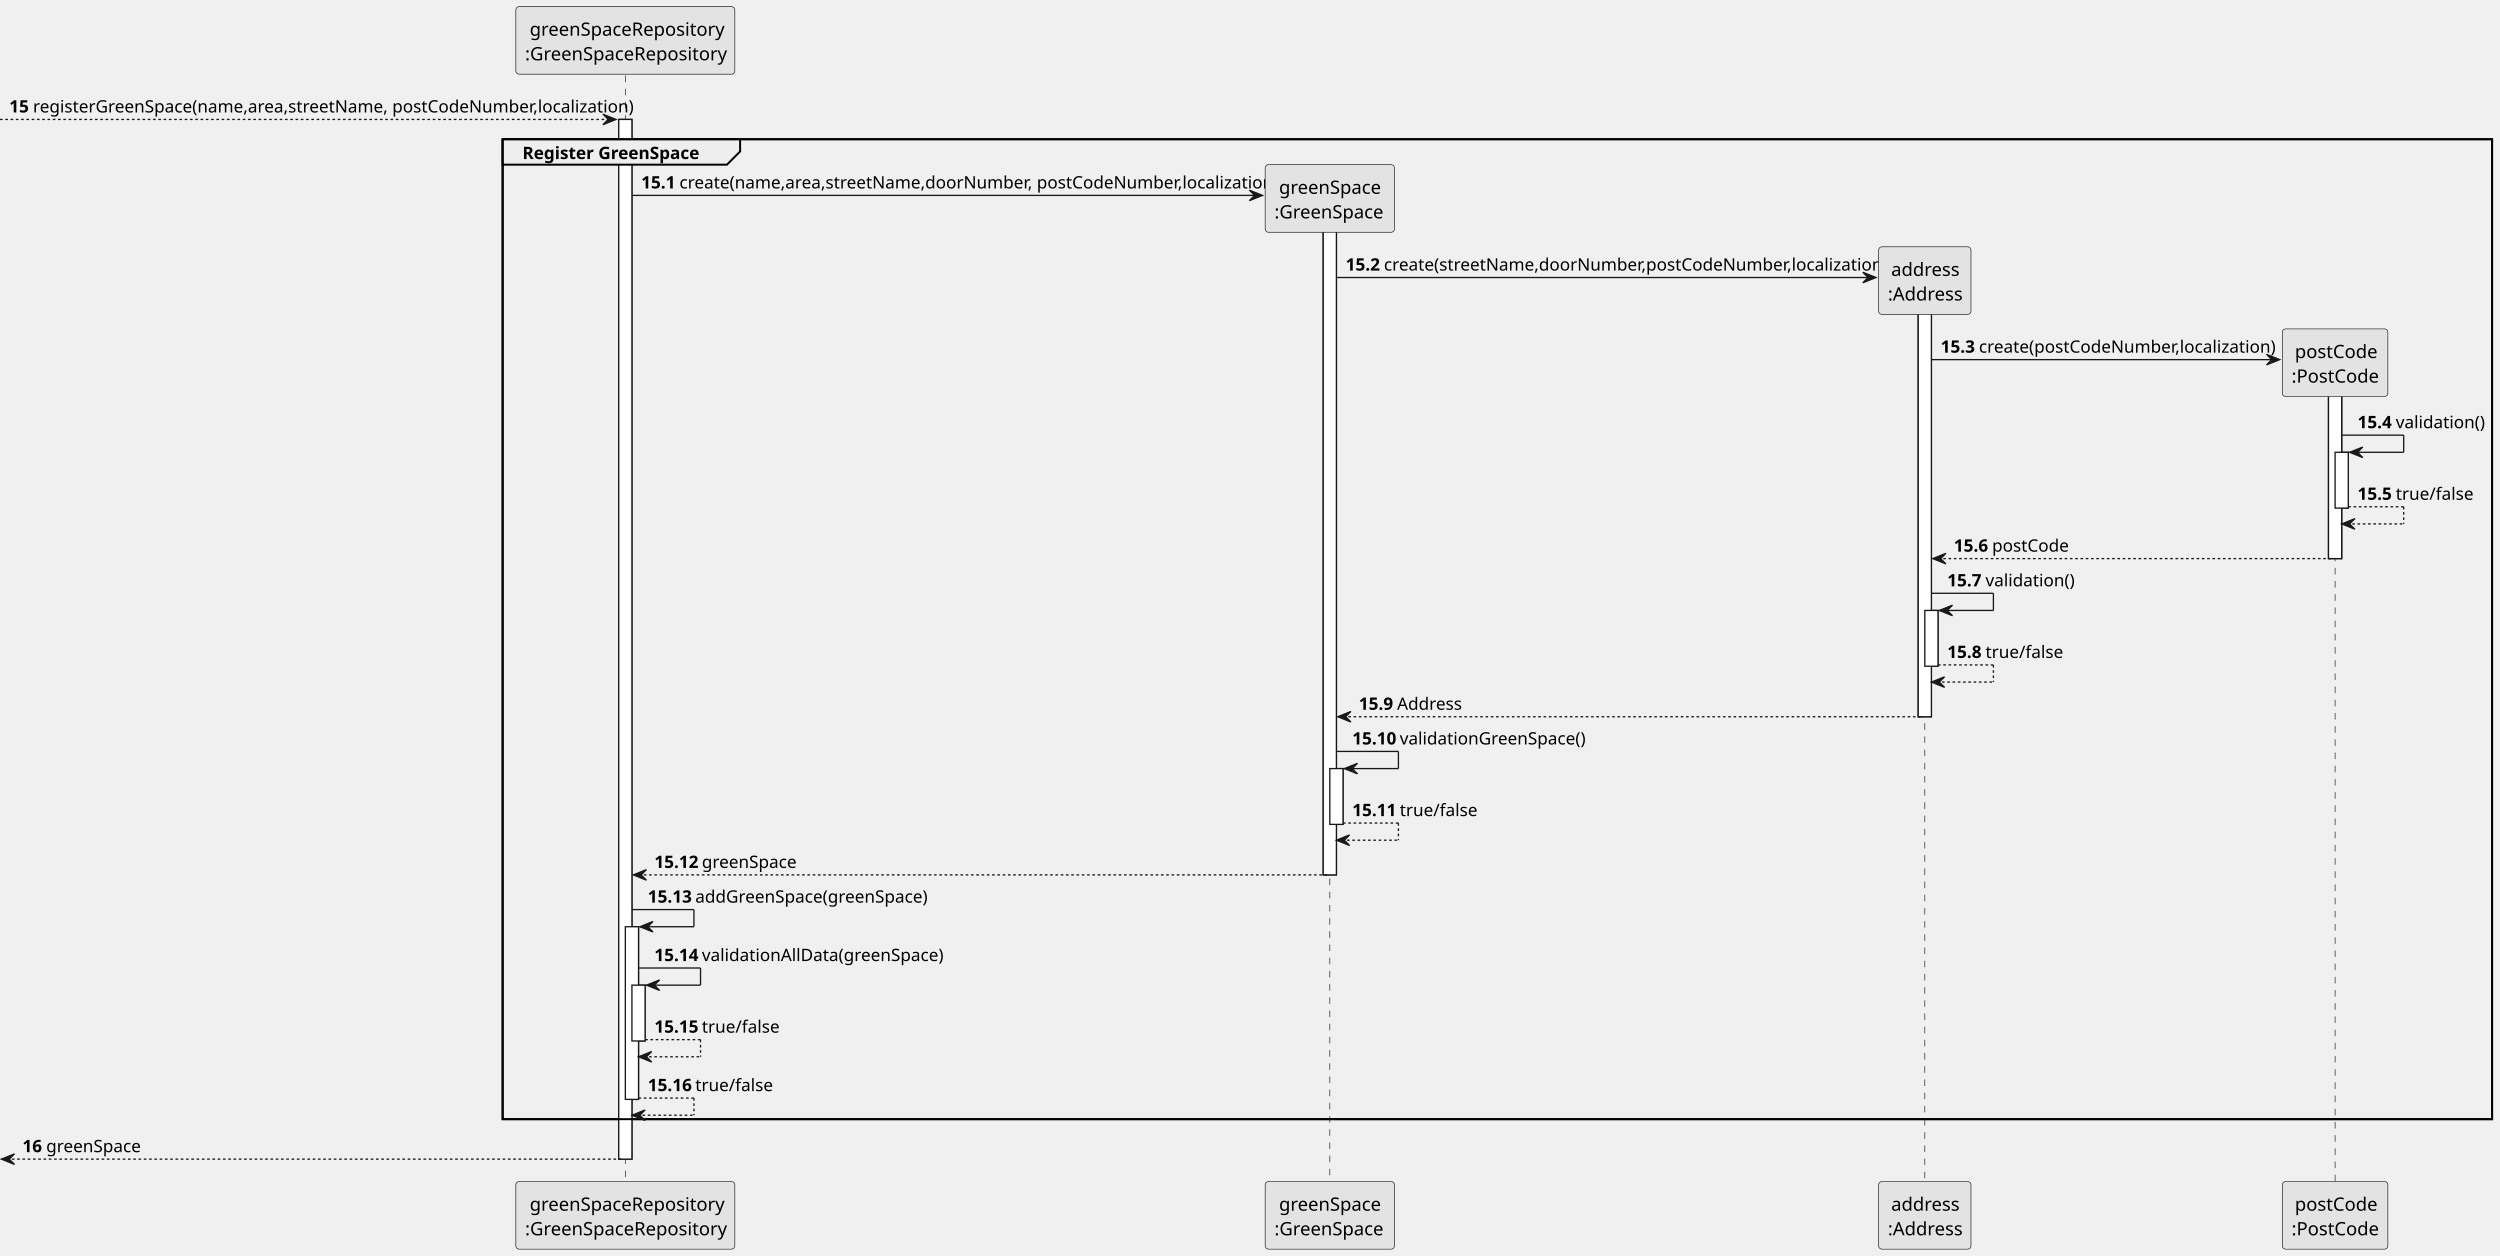
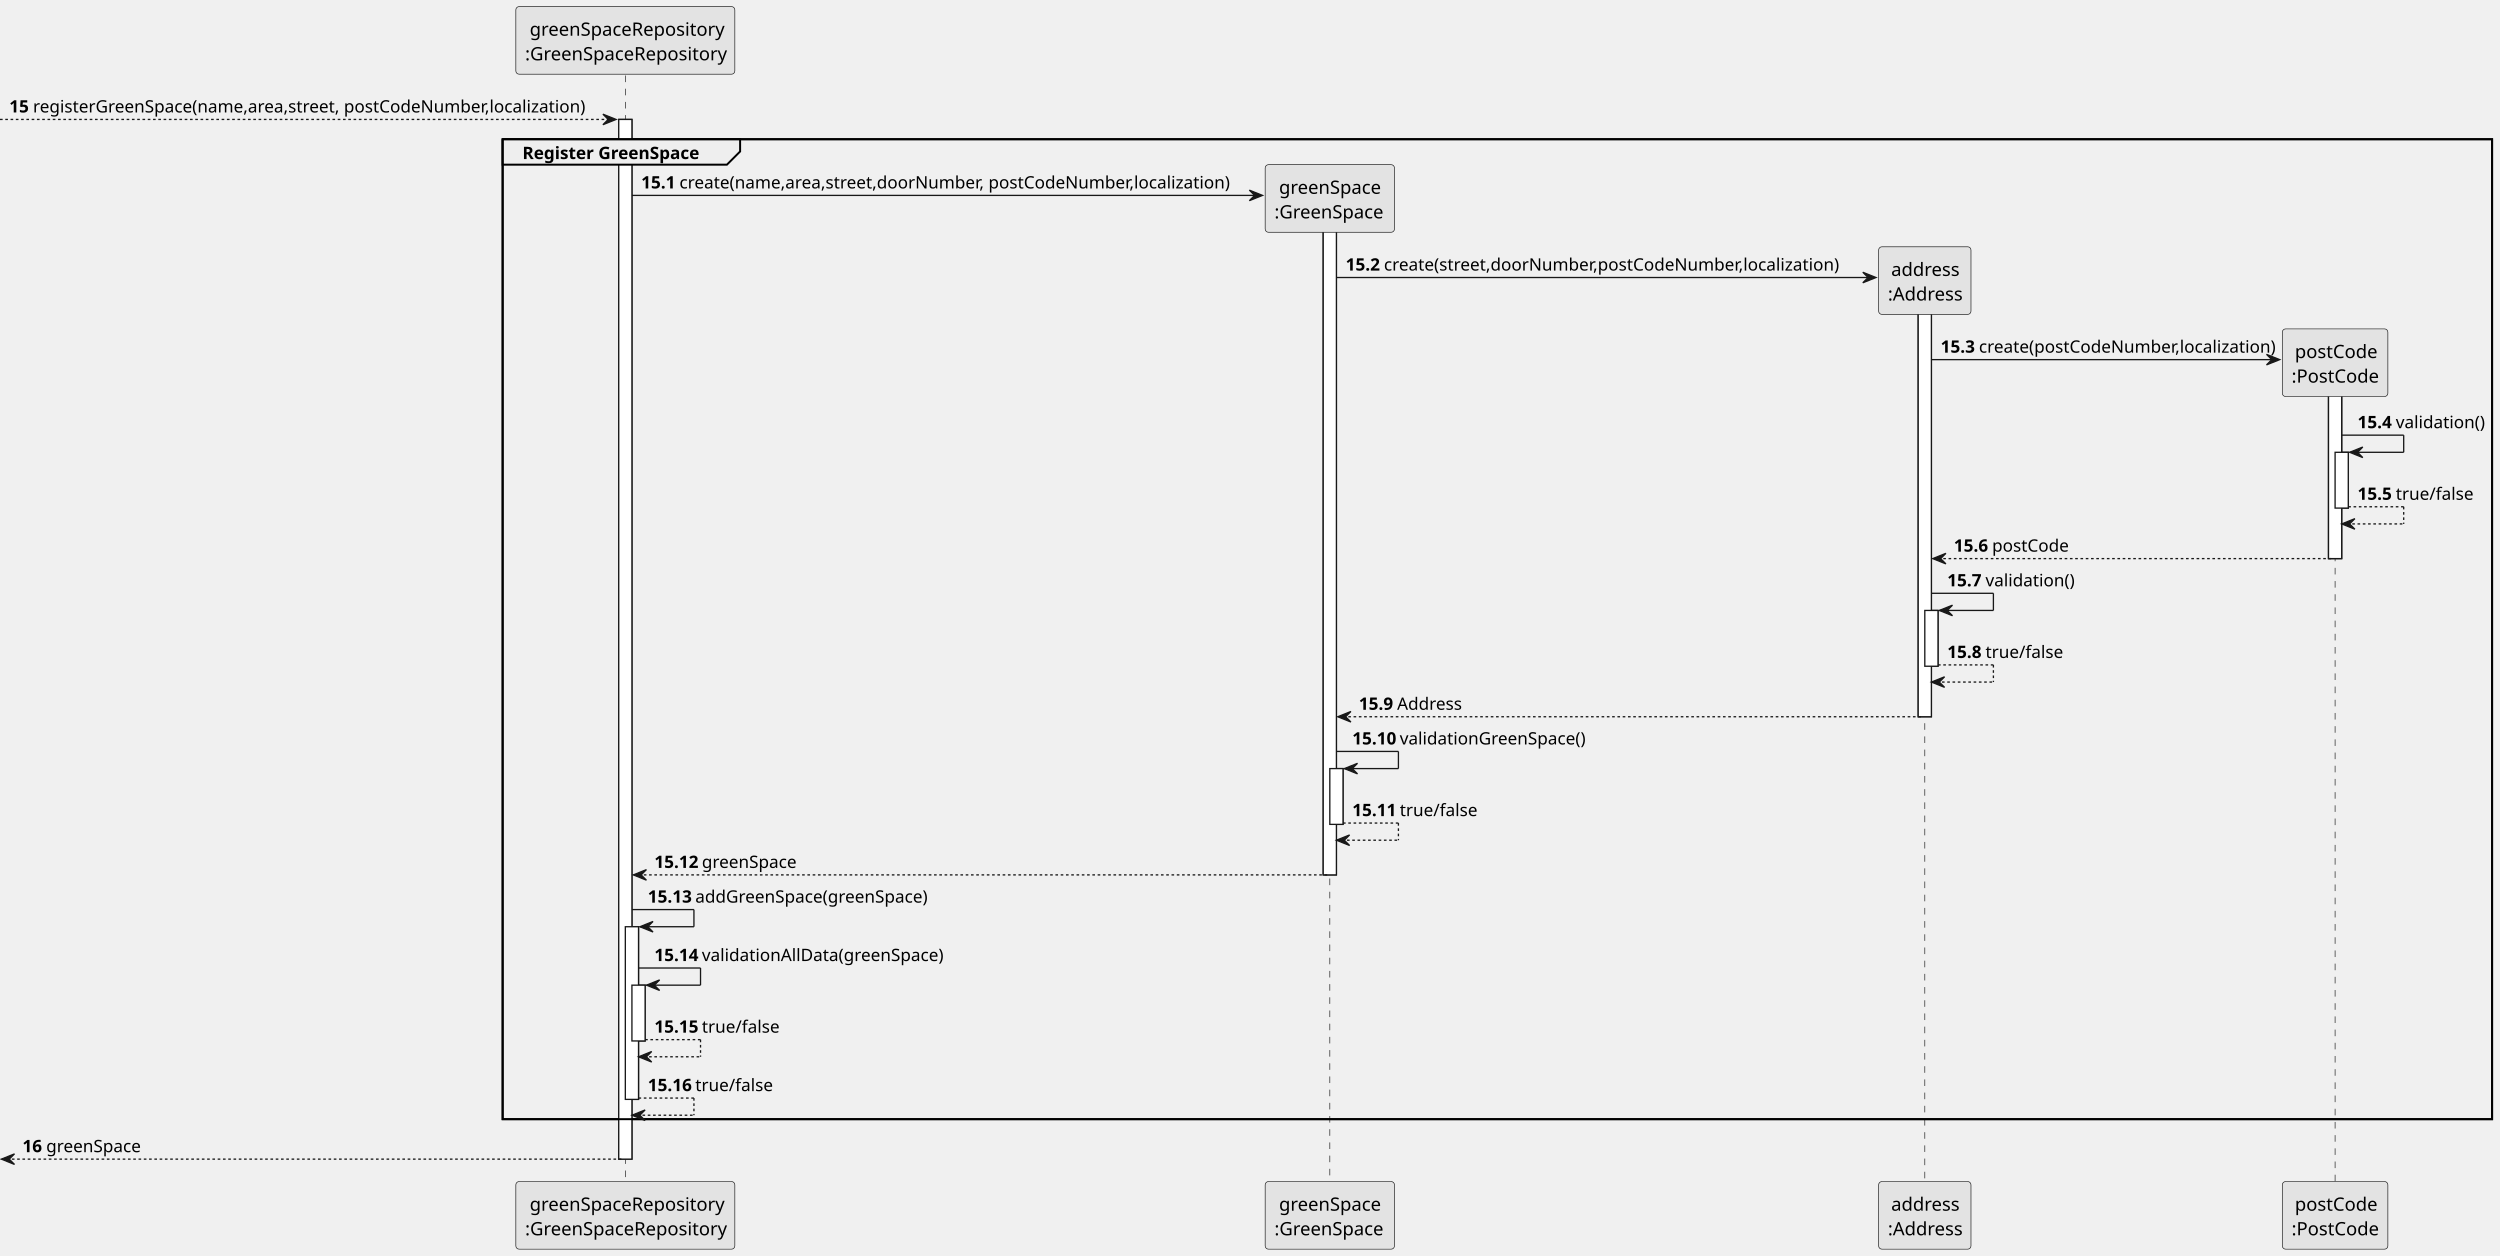
<svg xmlns="http://www.w3.org/2000/svg" contentStyleType="text/css" height="952px" preserveAspectRatio="none" style="width:1895px;height:952px;background:#FFFFFF;" version="1.1" viewBox="0 0 1895 952" width="1895px" zoomAndPan="magnify">
  <defs />
  <g>
    <rect fill="#FFFFFF" height="788.092" style="stroke:#181818;stroke-width:1.0;" width="10" x="469" y="90.533" />
    <rect fill="#FFFFFF" height="130.873" style="stroke:#181818;stroke-width:1.0;" width="10" x="474" y="702.461" />
    <rect fill="#FFFFFF" height="42.291" style="stroke:#181818;stroke-width:1.0;" width="10" x="479" y="746.752" />
    <rect fill="#FFFFFF" height="505.055" style="stroke:#181818;stroke-width:1.0;" width="10" x="1003" y="158.115" />
    <rect fill="#FFFFFF" height="42.291" style="stroke:#181818;stroke-width:1.0;" width="10" x="1008" y="582.588" />
    <rect fill="#FFFFFF" height="322.94" style="stroke:#181818;stroke-width:1.0;" width="10" x="1454" y="220.357" />
    <rect fill="#FFFFFF" height="42.291" style="stroke:#181818;stroke-width:1.0;" width="10" x="1459" y="462.715" />
    <rect fill="#FFFFFF" height="140.824" style="stroke:#181818;stroke-width:1.0;" width="10" x="1765" y="282.6" />
    <rect fill="#FFFFFF" height="42.291" style="stroke:#181818;stroke-width:1.0;" width="10" x="1770" y="342.842" />
    <rect fill="none" height="742.801" style="stroke:#000000;stroke-width:1.5;" width="1508" x="381" y="105.533" />
    <line style="stroke:#181818;stroke-width:0.5;stroke-dasharray:5.0,5.0;" x1="474" x2="474" y1="57.242" y2="896.625" />
    <line style="stroke:#181818;stroke-width:0.5;stroke-dasharray:5.0,5.0;" x1="1008" x2="1008" y1="165.945" y2="896.625" />
    <line style="stroke:#181818;stroke-width:0.5;stroke-dasharray:5.0,5.0;" x1="1459" x2="1459" y1="228.188" y2="896.625" />
    <line style="stroke:#181818;stroke-width:0.5;stroke-dasharray:5.0,5.0;" x1="1770" x2="1770" y1="290.43" y2="896.625" />
    <rect fill="#E3E3E3" height="51.242" rx="2.5" ry="2.5" style="stroke:#181818;stroke-width:0.5;" width="166" x="391" y="5" />
    <text fill="#000000" font-family="sans-serif" font-size="14" lengthAdjust="spacing" textLength="145" x="401.5" y="27.107">greenSpaceRepository</text>
    <text fill="#000000" font-family="sans-serif" font-size="14" lengthAdjust="spacing" textLength="152" x="398" y="45.728">:GreenSpaceRepository</text>
    <rect fill="#E3E3E3" height="51.242" rx="2.5" ry="2.5" style="stroke:#181818;stroke-width:0.5;" width="166" x="391" y="895.625" />
    <text fill="#000000" font-family="sans-serif" font-size="14" lengthAdjust="spacing" textLength="145" x="401.5" y="917.732">greenSpaceRepository</text>
    <text fill="#000000" font-family="sans-serif" font-size="14" lengthAdjust="spacing" textLength="152" x="398" y="936.354">:GreenSpaceRepository</text>
    <rect fill="#E3E3E3" height="51.242" rx="2.5" ry="2.5" style="stroke:#181818;stroke-width:0.5;" width="98" x="959" y="895.625" />
    <text fill="#000000" font-family="sans-serif" font-size="14" lengthAdjust="spacing" textLength="77" x="969.5" y="917.732">greenSpace</text>
    <text fill="#000000" font-family="sans-serif" font-size="14" lengthAdjust="spacing" textLength="84" x="966" y="936.354">:GreenSpace</text>
    <rect fill="#E3E3E3" height="51.242" rx="2.5" ry="2.5" style="stroke:#181818;stroke-width:0.5;" width="70" x="1424" y="895.625" />
    <text fill="#000000" font-family="sans-serif" font-size="14" lengthAdjust="spacing" textLength="51" x="1433.5" y="917.732">address</text>
    <text fill="#000000" font-family="sans-serif" font-size="14" lengthAdjust="spacing" textLength="56" x="1431" y="936.354">:Address</text>
    <rect fill="#E3E3E3" height="51.242" rx="2.5" ry="2.5" style="stroke:#181818;stroke-width:0.5;" width="80" x="1730" y="895.625" />
    <text fill="#000000" font-family="sans-serif" font-size="14" lengthAdjust="spacing" textLength="61" x="1739.5" y="917.732">postCode</text>
    <text fill="#000000" font-family="sans-serif" font-size="14" lengthAdjust="spacing" textLength="66" x="1737" y="936.354">:PostCode</text>
    <rect fill="#FFFFFF" height="788.092" style="stroke:#181818;stroke-width:1.0;" width="10" x="469" y="90.533" />
    <rect fill="#FFFFFF" height="130.873" style="stroke:#181818;stroke-width:1.0;" width="10" x="474" y="702.461" />
    <rect fill="#FFFFFF" height="42.291" style="stroke:#181818;stroke-width:1.0;" width="10" x="479" y="746.752" />
    <rect fill="#FFFFFF" height="505.055" style="stroke:#181818;stroke-width:1.0;" width="10" x="1003" y="158.115" />
    <rect fill="#FFFFFF" height="42.291" style="stroke:#181818;stroke-width:1.0;" width="10" x="1008" y="582.588" />
    <rect fill="#FFFFFF" height="322.94" style="stroke:#181818;stroke-width:1.0;" width="10" x="1454" y="220.357" />
    <rect fill="#FFFFFF" height="42.291" style="stroke:#181818;stroke-width:1.0;" width="10" x="1459" y="462.715" />
    <rect fill="#FFFFFF" height="140.824" style="stroke:#181818;stroke-width:1.0;" width="10" x="1765" y="282.6" />
    <rect fill="#FFFFFF" height="42.291" style="stroke:#181818;stroke-width:1.0;" width="10" x="1770" y="342.842" />
    <polygon fill="#181818" points="457,86.533,467,90.533,457,94.533,461,90.533" style="stroke:#181818;stroke-width:1.0;" />
    <line style="stroke:#181818;stroke-width:1.0;stroke-dasharray:2.0,2.0;" x1="0" x2="463" y1="90.533" y2="90.533" />
    <text fill="#000000" font-family="sans-serif" font-size="13" font-weight="bold" lengthAdjust="spacing" textLength="14" x="7" y="85.27">15</text>
-     <text fill="#000000" font-family="sans-serif" font-size="13" lengthAdjust="spacing" textLength="432" x="25" y="85.27">registerGreenSpace(name,area,streetName, postCodeNumber,localization)</text>
+     <text fill="#000000" font-family="sans-serif" font-size="13" lengthAdjust="spacing" textLength="432" x="25" y="85.27">registerGreenSpace(name,area,street, postCodeNumber,localization)</text>
    <path d="M381,105.533 L561,105.533 L561,114.824 L551,124.824 L381,124.824 L381,105.533 " fill="#EEEEEE" style="stroke:#000000;stroke-width:1.5;" />
    <rect fill="none" height="742.801" style="stroke:#000000;stroke-width:1.5;" width="1508" x="381" y="105.533" />
    <text fill="#000000" font-family="sans-serif" font-size="13" font-weight="bold" lengthAdjust="spacing" textLength="135" x="396" y="120.561">Register GreenSpace</text>
    <polygon fill="#181818" points="947,144.115,957,148.115,947,152.115,951,148.115" style="stroke:#181818;stroke-width:1.0;" />
    <line style="stroke:#181818;stroke-width:1.0;" x1="479" x2="953" y1="148.115" y2="148.115" />
    <text fill="#000000" font-family="sans-serif" font-size="13" font-weight="bold" lengthAdjust="spacing" textLength="25" x="486" y="142.852">15.1</text>
-     <text fill="#000000" font-family="sans-serif" font-size="13" lengthAdjust="spacing" textLength="427" x="515" y="142.852">create(name,area,streetName,doorNumber, postCodeNumber,localization)</text>
+     <text fill="#000000" font-family="sans-serif" font-size="13" lengthAdjust="spacing" textLength="427" x="515" y="142.852">create(name,area,street,doorNumber, postCodeNumber,localization)</text>
    <rect fill="#E3E3E3" height="51.242" rx="2.5" ry="2.5" style="stroke:#181818;stroke-width:0.5;" width="98" x="959" y="124.824" />
    <text fill="#000000" font-family="sans-serif" font-size="14" lengthAdjust="spacing" textLength="77" x="969.5" y="146.932">greenSpace</text>
    <text fill="#000000" font-family="sans-serif" font-size="14" lengthAdjust="spacing" textLength="84" x="966" y="165.553">:GreenSpace</text>
    <polygon fill="#181818" points="1412,206.357,1422,210.357,1412,214.357,1416,210.357" style="stroke:#181818;stroke-width:1.0;" />
    <line style="stroke:#181818;stroke-width:1.0;" x1="1013" x2="1418" y1="210.357" y2="210.357" />
    <text fill="#000000" font-family="sans-serif" font-size="13" font-weight="bold" lengthAdjust="spacing" textLength="25" x="1020" y="205.095">15.2</text>
-     <text fill="#000000" font-family="sans-serif" font-size="13" lengthAdjust="spacing" textLength="358" x="1049" y="205.095">create(streetName,doorNumber,postCodeNumber,localization)</text>
+     <text fill="#000000" font-family="sans-serif" font-size="13" lengthAdjust="spacing" textLength="358" x="1049" y="205.095">create(street,doorNumber,postCodeNumber,localization)</text>
    <rect fill="#E3E3E3" height="51.242" rx="2.5" ry="2.5" style="stroke:#181818;stroke-width:0.5;" width="70" x="1424" y="187.066" />
    <text fill="#000000" font-family="sans-serif" font-size="14" lengthAdjust="spacing" textLength="51" x="1433.5" y="209.174">address</text>
    <text fill="#000000" font-family="sans-serif" font-size="14" lengthAdjust="spacing" textLength="56" x="1431" y="227.795">:Address</text>
    <polygon fill="#181818" points="1718,268.6,1728,272.6,1718,276.6,1722,272.6" style="stroke:#181818;stroke-width:1.0;" />
    <line style="stroke:#181818;stroke-width:1.0;" x1="1464" x2="1724" y1="272.6" y2="272.6" />
    <text fill="#000000" font-family="sans-serif" font-size="13" font-weight="bold" lengthAdjust="spacing" textLength="25" x="1471" y="267.337">15.3</text>
    <text fill="#000000" font-family="sans-serif" font-size="13" lengthAdjust="spacing" textLength="213" x="1500" y="267.337">create(postCodeNumber,localization)</text>
    <rect fill="#E3E3E3" height="51.242" rx="2.5" ry="2.5" style="stroke:#181818;stroke-width:0.5;" width="80" x="1730" y="249.309" />
    <text fill="#000000" font-family="sans-serif" font-size="14" lengthAdjust="spacing" textLength="61" x="1739.5" y="271.416">postCode</text>
    <text fill="#000000" font-family="sans-serif" font-size="14" lengthAdjust="spacing" textLength="66" x="1737" y="290.037">:PostCode</text>
    <line style="stroke:#181818;stroke-width:1.0;" x1="1775" x2="1822" y1="329.842" y2="329.842" />
    <line style="stroke:#181818;stroke-width:1.0;" x1="1822" x2="1822" y1="329.842" y2="342.842" />
    <line style="stroke:#181818;stroke-width:1.0;" x1="1781" x2="1822" y1="342.842" y2="342.842" />
    <polygon fill="#181818" points="1791,338.842,1781,342.842,1791,346.842,1787,342.842" style="stroke:#181818;stroke-width:1.0;" />
    <text fill="#000000" font-family="sans-serif" font-size="13" font-weight="bold" lengthAdjust="spacing" textLength="25" x="1787" y="324.579">15.4</text>
    <text fill="#000000" font-family="sans-serif" font-size="13" lengthAdjust="spacing" textLength="61" x="1816" y="324.579">validation()</text>
    <line style="stroke:#181818;stroke-width:1.0;stroke-dasharray:2.0,2.0;" x1="1780" x2="1822" y1="384.133" y2="384.133" />
    <line style="stroke:#181818;stroke-width:1.0;stroke-dasharray:2.0,2.0;" x1="1822" x2="1822" y1="384.133" y2="397.133" />
    <line style="stroke:#181818;stroke-width:1.0;stroke-dasharray:2.0,2.0;" x1="1775" x2="1822" y1="397.133" y2="397.133" />
    <polygon fill="#181818" points="1785,393.133,1775,397.133,1785,401.133,1781,397.133" style="stroke:#181818;stroke-width:1.0;" />
    <text fill="#000000" font-family="sans-serif" font-size="13" font-weight="bold" lengthAdjust="spacing" textLength="25" x="1787" y="378.87">15.5</text>
    <text fill="#000000" font-family="sans-serif" font-size="13" lengthAdjust="spacing" textLength="53" x="1816" y="378.87">true/false</text>
    <polygon fill="#181818" points="1475,419.424,1465,423.424,1475,427.424,1471,423.424" style="stroke:#181818;stroke-width:1.0;" />
    <line style="stroke:#181818;stroke-width:1.0;stroke-dasharray:2.0,2.0;" x1="1469" x2="1769" y1="423.424" y2="423.424" />
    <text fill="#000000" font-family="sans-serif" font-size="13" font-weight="bold" lengthAdjust="spacing" textLength="25" x="1481" y="418.161">15.6</text>
    <text fill="#000000" font-family="sans-serif" font-size="13" lengthAdjust="spacing" textLength="55" x="1510" y="418.161">postCode</text>
    <line style="stroke:#181818;stroke-width:1.0;" x1="1464" x2="1511" y1="449.715" y2="449.715" />
    <line style="stroke:#181818;stroke-width:1.0;" x1="1511" x2="1511" y1="449.715" y2="462.715" />
    <line style="stroke:#181818;stroke-width:1.0;" x1="1470" x2="1511" y1="462.715" y2="462.715" />
    <polygon fill="#181818" points="1480,458.715,1470,462.715,1480,466.715,1476,462.715" style="stroke:#181818;stroke-width:1.0;" />
    <text fill="#000000" font-family="sans-serif" font-size="13" font-weight="bold" lengthAdjust="spacing" textLength="25" x="1476" y="444.452">15.7</text>
    <text fill="#000000" font-family="sans-serif" font-size="13" lengthAdjust="spacing" textLength="61" x="1505" y="444.452">validation()</text>
    <line style="stroke:#181818;stroke-width:1.0;stroke-dasharray:2.0,2.0;" x1="1469" x2="1511" y1="504.006" y2="504.006" />
    <line style="stroke:#181818;stroke-width:1.0;stroke-dasharray:2.0,2.0;" x1="1511" x2="1511" y1="504.006" y2="517.006" />
    <line style="stroke:#181818;stroke-width:1.0;stroke-dasharray:2.0,2.0;" x1="1464" x2="1511" y1="517.006" y2="517.006" />
    <polygon fill="#181818" points="1474,513.006,1464,517.006,1474,521.006,1470,517.006" style="stroke:#181818;stroke-width:1.0;" />
    <text fill="#000000" font-family="sans-serif" font-size="13" font-weight="bold" lengthAdjust="spacing" textLength="25" x="1476" y="498.743">15.8</text>
    <text fill="#000000" font-family="sans-serif" font-size="13" lengthAdjust="spacing" textLength="53" x="1505" y="498.743">true/false</text>
    <polygon fill="#181818" points="1024,539.297,1014,543.297,1024,547.297,1020,543.297" style="stroke:#181818;stroke-width:1.0;" />
    <line style="stroke:#181818;stroke-width:1.0;stroke-dasharray:2.0,2.0;" x1="1018" x2="1458" y1="543.297" y2="543.297" />
    <text fill="#000000" font-family="sans-serif" font-size="13" font-weight="bold" lengthAdjust="spacing" textLength="25" x="1030" y="538.034">15.9</text>
    <text fill="#000000" font-family="sans-serif" font-size="13" lengthAdjust="spacing" textLength="48" x="1059" y="538.034">Address</text>
    <line style="stroke:#181818;stroke-width:1.0;" x1="1013" x2="1060" y1="569.588" y2="569.588" />
    <line style="stroke:#181818;stroke-width:1.0;" x1="1060" x2="1060" y1="569.588" y2="582.588" />
    <line style="stroke:#181818;stroke-width:1.0;" x1="1019" x2="1060" y1="582.588" y2="582.588" />
    <polygon fill="#181818" points="1029,578.588,1019,582.588,1029,586.588,1025,582.588" style="stroke:#181818;stroke-width:1.0;" />
    <text fill="#000000" font-family="sans-serif" font-size="13" font-weight="bold" lengthAdjust="spacing" textLength="32" x="1025" y="564.325">15.10</text>
    <text fill="#000000" font-family="sans-serif" font-size="13" lengthAdjust="spacing" textLength="133" x="1061" y="564.325">validationGreenSpace()</text>
    <line style="stroke:#181818;stroke-width:1.0;stroke-dasharray:2.0,2.0;" x1="1018" x2="1060" y1="623.879" y2="623.879" />
    <line style="stroke:#181818;stroke-width:1.0;stroke-dasharray:2.0,2.0;" x1="1060" x2="1060" y1="623.879" y2="636.879" />
    <line style="stroke:#181818;stroke-width:1.0;stroke-dasharray:2.0,2.0;" x1="1013" x2="1060" y1="636.879" y2="636.879" />
    <polygon fill="#181818" points="1023,632.879,1013,636.879,1023,640.879,1019,636.879" style="stroke:#181818;stroke-width:1.0;" />
    <text fill="#000000" font-family="sans-serif" font-size="13" font-weight="bold" lengthAdjust="spacing" textLength="32" x="1025" y="618.616">15.11</text>
    <text fill="#000000" font-family="sans-serif" font-size="13" lengthAdjust="spacing" textLength="53" x="1061" y="618.616">true/false</text>
    <polygon fill="#181818" points="490,659.17,480,663.17,490,667.17,486,663.17" style="stroke:#181818;stroke-width:1.0;" />
    <line style="stroke:#181818;stroke-width:1.0;stroke-dasharray:2.0,2.0;" x1="484" x2="1007" y1="663.17" y2="663.17" />
    <text fill="#000000" font-family="sans-serif" font-size="13" font-weight="bold" lengthAdjust="spacing" textLength="32" x="496" y="657.907">15.12</text>
    <text fill="#000000" font-family="sans-serif" font-size="13" lengthAdjust="spacing" textLength="69" x="532" y="657.907">greenSpace</text>
    <line style="stroke:#181818;stroke-width:1.0;" x1="479" x2="526" y1="689.461" y2="689.461" />
    <line style="stroke:#181818;stroke-width:1.0;" x1="526" x2="526" y1="689.461" y2="702.461" />
    <line style="stroke:#181818;stroke-width:1.0;" x1="485" x2="526" y1="702.461" y2="702.461" />
    <polygon fill="#181818" points="495,698.461,485,702.461,495,706.461,491,702.461" style="stroke:#181818;stroke-width:1.0;" />
    <text fill="#000000" font-family="sans-serif" font-size="13" font-weight="bold" lengthAdjust="spacing" textLength="32" x="491" y="684.198">15.13</text>
    <text fill="#000000" font-family="sans-serif" font-size="13" lengthAdjust="spacing" textLength="170" x="527" y="684.198">addGreenSpace(greenSpace)</text>
    <line style="stroke:#181818;stroke-width:1.0;" x1="484" x2="531" y1="733.752" y2="733.752" />
    <line style="stroke:#181818;stroke-width:1.0;" x1="531" x2="531" y1="733.752" y2="746.752" />
    <line style="stroke:#181818;stroke-width:1.0;" x1="490" x2="531" y1="746.752" y2="746.752" />
    <polygon fill="#181818" points="500,742.752,490,746.752,500,750.752,496,746.752" style="stroke:#181818;stroke-width:1.0;" />
    <text fill="#000000" font-family="sans-serif" font-size="13" font-weight="bold" lengthAdjust="spacing" textLength="32" x="496" y="728.489">15.14</text>
    <text fill="#000000" font-family="sans-serif" font-size="13" lengthAdjust="spacing" textLength="172" x="532" y="728.489">validationAllData(greenSpace)</text>
    <line style="stroke:#181818;stroke-width:1.0;stroke-dasharray:2.0,2.0;" x1="489" x2="531" y1="788.043" y2="788.043" />
    <line style="stroke:#181818;stroke-width:1.0;stroke-dasharray:2.0,2.0;" x1="531" x2="531" y1="788.043" y2="801.043" />
    <line style="stroke:#181818;stroke-width:1.0;stroke-dasharray:2.0,2.0;" x1="484" x2="531" y1="801.043" y2="801.043" />
    <polygon fill="#181818" points="494,797.043,484,801.043,494,805.043,490,801.043" style="stroke:#181818;stroke-width:1.0;" />
    <text fill="#000000" font-family="sans-serif" font-size="13" font-weight="bold" lengthAdjust="spacing" textLength="32" x="496" y="782.78">15.15</text>
    <text fill="#000000" font-family="sans-serif" font-size="13" lengthAdjust="spacing" textLength="53" x="532" y="782.78">true/false</text>
    <line style="stroke:#181818;stroke-width:1.0;stroke-dasharray:2.0,2.0;" x1="484" x2="526" y1="832.334" y2="832.334" />
    <line style="stroke:#181818;stroke-width:1.0;stroke-dasharray:2.0,2.0;" x1="526" x2="526" y1="832.334" y2="845.334" />
    <line style="stroke:#181818;stroke-width:1.0;stroke-dasharray:2.0,2.0;" x1="479" x2="526" y1="845.334" y2="845.334" />
    <polygon fill="#181818" points="489,841.334,479,845.334,489,849.334,485,845.334" style="stroke:#181818;stroke-width:1.0;" />
    <text fill="#000000" font-family="sans-serif" font-size="13" font-weight="bold" lengthAdjust="spacing" textLength="32" x="491" y="827.071">15.16</text>
    <text fill="#000000" font-family="sans-serif" font-size="13" lengthAdjust="spacing" textLength="53" x="527" y="827.071">true/false</text>
    <polygon fill="#181818" points="11,874.625,1,878.625,11,882.625,7,878.625" style="stroke:#181818;stroke-width:1.0;" />
    <line style="stroke:#181818;stroke-width:1.0;stroke-dasharray:2.0,2.0;" x1="5" x2="473" y1="878.625" y2="878.625" />
    <text fill="#000000" font-family="sans-serif" font-size="13" font-weight="bold" lengthAdjust="spacing" textLength="14" x="17" y="873.362">16</text>
    <text fill="#000000" font-family="sans-serif" font-size="13" lengthAdjust="spacing" textLength="69" x="35" y="873.362">greenSpace</text>
  </g>
</svg>
